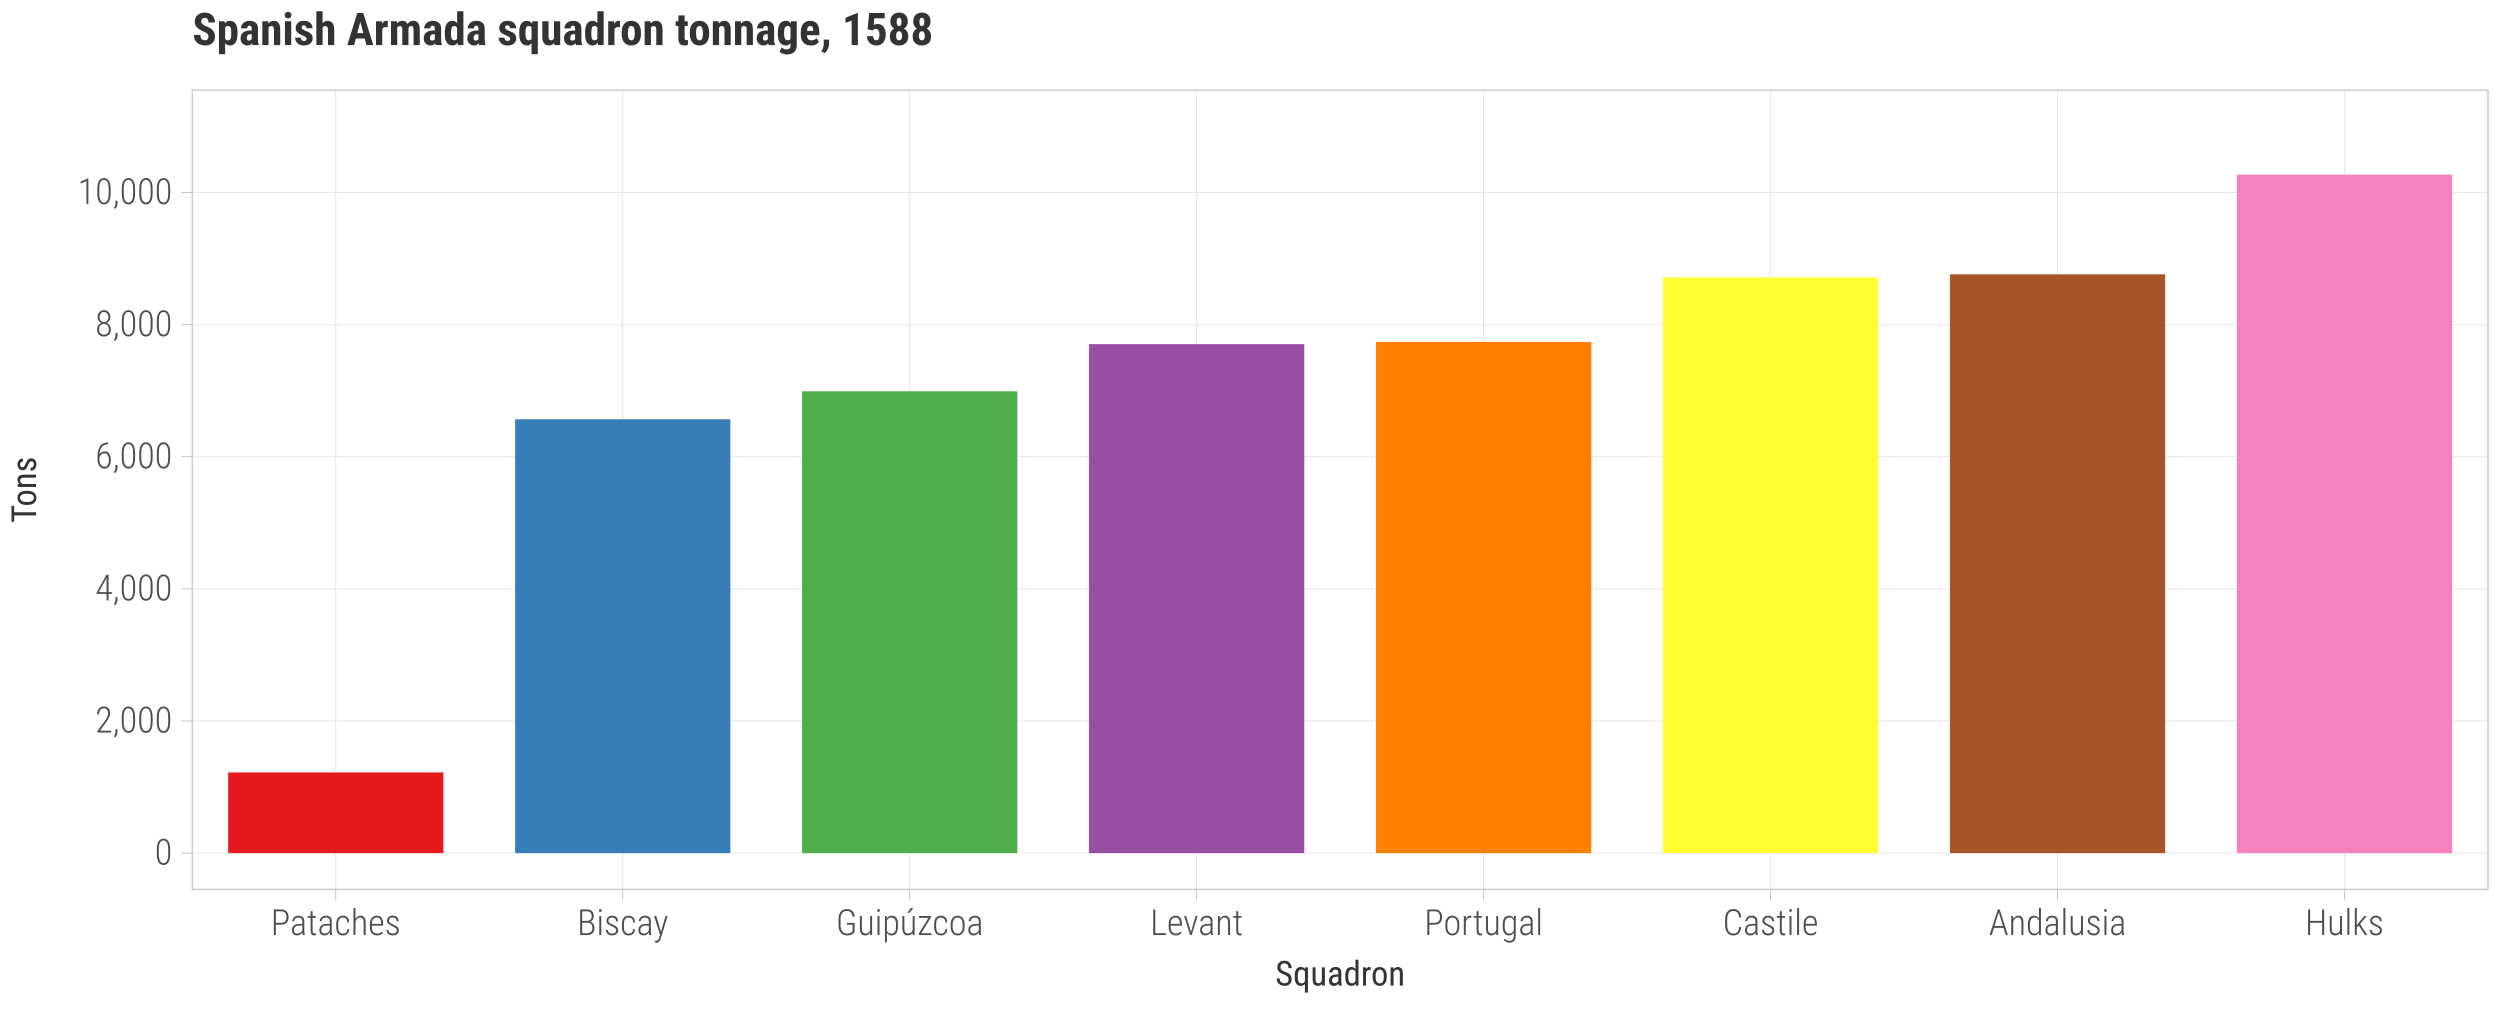
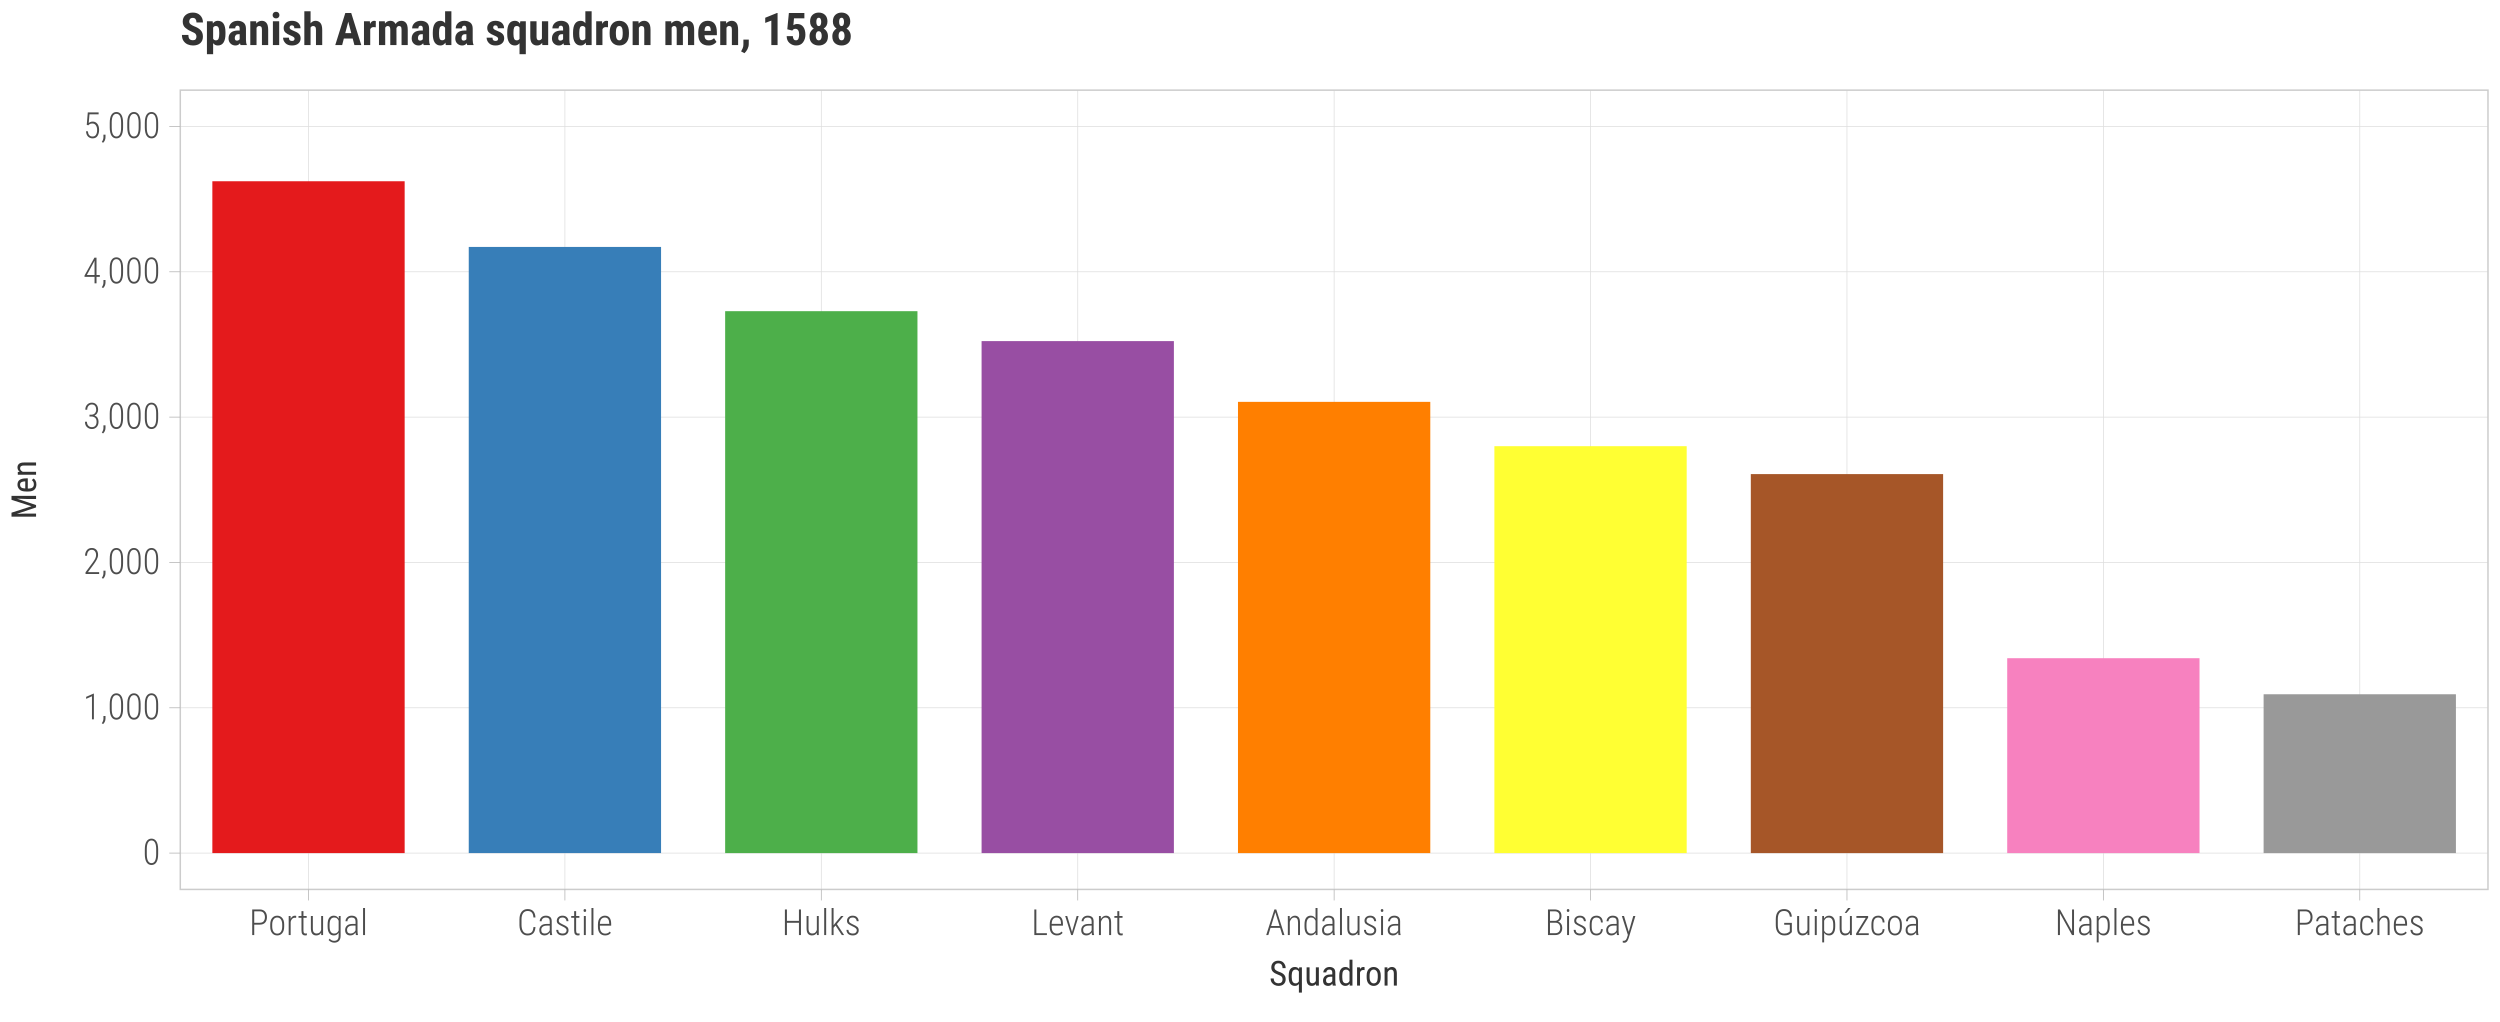
- <svg xmlns="http://www.w3.org/2000/svg" width="832" height="340" viewBox="0 0 832 340" role="img" aria-label="Spanish Armada squadron tonnage, 1588" class="gg-plot" font-family="&quot;Roboto Condensed&quot;, &quot;Arial Narrow&quot;, Arial, sans-serif" font-size="11" font-weight="300" text-rendering="optimizeLegibility" shape-rendering="geometricPrecision">
+ <svg xmlns="http://www.w3.org/2000/svg" width="832" height="340" viewBox="0 0 832 340" role="img" aria-label="Spanish Armada squadron men, 1588" class="gg-plot" font-family="&quot;Roboto Condensed&quot;, &quot;Arial Narrow&quot;, Arial, sans-serif" font-size="11" font-weight="300" text-rendering="optimizeLegibility" shape-rendering="geometricPrecision">
  <rect class="gg-paper" width="832" height="340" fill="var(--gg-paper, #ffffff)" />
-   <text class="gg-title" x="64" y="15" font-size="15" font-weight="700" fill="var(--gg-ink, #333333)">Spanish Armada squadron tonnage, 1588</text>
+   <text class="gg-title" x="60" y="15" font-size="15" font-weight="700" fill="var(--gg-ink, #333333)">Spanish Armada squadron men, 1588</text>
  <defs>
-     <clipPath id="spalette_Set1_false_light_832x340-gg-clip-0">
-       <rect width="764" height="266" />
+     <clipPath id="spalette_Set1_9_false_light_832x340-gg-clip-0">
+       <rect width="768" height="266" />
    </clipPath>
  </defs>
-   <g class="gg-panel" data-panel="0" transform="translate(64,30)">
-     <rect class="gg-panel-background" width="764" height="266" fill="var(--gg-panel, #ffffff)" />
+   <g class="gg-panel" data-panel="0" transform="translate(60,30)">
+     <rect class="gg-panel-background" width="768" height="266" fill="var(--gg-panel, #ffffff)" />
    <g class="gg-grid" stroke="var(--gg-grid, #dedede)" stroke-width="0.25" vector-effect="non-scaling-stroke">
-       <line x1="47.75" y1="0" x2="47.75" y2="266" />
-       <line x1="143.25" y1="0" x2="143.25" y2="266" />
-       <line x1="238.75" y1="0" x2="238.75" y2="266" />
-       <line x1="334.25" y1="0" x2="334.25" y2="266" />
-       <line x1="429.75" y1="0" x2="429.75" y2="266" />
-       <line x1="525.25" y1="0" x2="525.25" y2="266" />
-       <line x1="620.75" y1="0" x2="620.75" y2="266" />
-       <line x1="716.25" y1="0" x2="716.25" y2="266" />
-       <line x1="0" y1="253.91" x2="764" y2="253.91" />
-       <line x1="0" y1="209.94" x2="764" y2="209.94" />
-       <line x1="0" y1="165.98" x2="764" y2="165.98" />
-       <line x1="0" y1="122.01" x2="764" y2="122.01" />
-       <line x1="0" y1="78.04" x2="764" y2="78.04" />
-       <line x1="0" y1="34.07" x2="764" y2="34.07" />
+       <line x1="42.67" y1="0" x2="42.67" y2="266" />
+       <line x1="128" y1="0" x2="128" y2="266" />
+       <line x1="213.33" y1="0" x2="213.33" y2="266" />
+       <line x1="298.67" y1="0" x2="298.67" y2="266" />
+       <line x1="384" y1="0" x2="384" y2="266" />
+       <line x1="469.33" y1="0" x2="469.33" y2="266" />
+       <line x1="554.67" y1="0" x2="554.67" y2="266" />
+       <line x1="640" y1="0" x2="640" y2="266" />
+       <line x1="725.33" y1="0" x2="725.33" y2="266" />
+       <line x1="0" y1="253.91" x2="768" y2="253.91" />
+       <line x1="0" y1="205.55" x2="768" y2="205.55" />
+       <line x1="0" y1="157.18" x2="768" y2="157.18" />
+       <line x1="0" y1="108.82" x2="768" y2="108.82" />
+       <line x1="0" y1="60.45" x2="768" y2="60.45" />
+       <line x1="0" y1="12.09" x2="768" y2="12.09" />
    </g>
-     <g class="gg-marks" clip-path="url(#spalette_Set1_false_light_832x340-gg-clip-0)">
+     <g class="gg-marks" clip-path="url(#spalette_Set1_9_false_light_832x340-gg-clip-0)">
      <g class="gg-batch gg-rects" data-layer="0">
-         <rect x="11.94" y="227.07" width="71.63" height="26.84" fill="#e41a1c" />
-         <rect x="107.44" y="109.54" width="71.63" height="144.37" fill="#377eb8" />
-         <rect x="202.94" y="100.22" width="71.63" height="153.69" fill="#4daf4a" />
-         <rect x="298.44" y="84.53" width="71.63" height="169.38" fill="#984ea3" />
-         <rect x="393.94" y="83.82" width="71.63" height="170.09" fill="#ff7f00" />
-         <rect x="489.44" y="62.35" width="71.63" height="191.56" fill="#ffff33" />
-         <rect x="584.94" y="61.29" width="71.63" height="192.62" fill="#a65628" />
-         <rect x="680.44" y="28.12" width="71.63" height="225.79" fill="#f781bf" />
+         <rect x="10.67" y="30.32" width="64" height="223.59" fill="#e41a1c" />
+         <rect x="96" y="52.18" width="64" height="201.72" fill="#377eb8" />
+         <rect x="181.33" y="73.56" width="64" height="180.35" fill="#4daf4a" />
+         <rect x="266.67" y="83.52" width="64" height="170.39" fill="#984ea3" />
+         <rect x="352" y="103.74" width="64" height="150.17" fill="#ff7f00" />
+         <rect x="437.33" y="118.49" width="64" height="135.42" fill="#ffff33" />
+         <rect x="522.67" y="127.78" width="64" height="126.13" fill="#a65628" />
+         <rect x="608" y="189.05" width="64" height="64.86" fill="#f781bf" />
+         <rect x="693.33" y="201.05" width="64" height="52.86" fill="#999999" />
      </g>
    </g>
-     <rect class="gg-panel-border" width="764" height="266" fill="none" stroke="var(--gg-panelBorder, #cccccc)" stroke-width="0.5" vector-effect="non-scaling-stroke" />
+     <rect class="gg-panel-border" width="768" height="266" fill="none" stroke="var(--gg-panelBorder, #cccccc)" stroke-width="0.5" vector-effect="non-scaling-stroke" />
  </g>
-   <g class="gg-axis gg-axis-x" transform="translate(64,296)">
-     <g class="gg-tick" transform="translate(47.75,0)">
+   <g class="gg-axis gg-axis-x" transform="translate(60,296)">
+     <g class="gg-tick" transform="translate(42.67,0)">
+       <line y2="3.67" stroke="var(--gg-tickColor, #b3b3b3)" stroke-width="0.25" vector-effect="non-scaling-stroke" />
+       <text y="6.67" dy="0.71em" text-anchor="middle" fill="var(--gg-axisText, #4d4d4d)" font-size="12" font-weight="300">Portugal</text>
+     </g>
+     <g class="gg-tick" transform="translate(128,0)">
+       <line y2="3.67" stroke="var(--gg-tickColor, #b3b3b3)" stroke-width="0.25" vector-effect="non-scaling-stroke" />
+       <text y="6.67" dy="0.71em" text-anchor="middle" fill="var(--gg-axisText, #4d4d4d)" font-size="12" font-weight="300">Castile</text>
+     </g>
+     <g class="gg-tick" transform="translate(213.33,0)">
+       <line y2="3.67" stroke="var(--gg-tickColor, #b3b3b3)" stroke-width="0.25" vector-effect="non-scaling-stroke" />
+       <text y="6.67" dy="0.71em" text-anchor="middle" fill="var(--gg-axisText, #4d4d4d)" font-size="12" font-weight="300">Hulks</text>
+     </g>
+     <g class="gg-tick" transform="translate(298.67,0)">
+       <line y2="3.67" stroke="var(--gg-tickColor, #b3b3b3)" stroke-width="0.25" vector-effect="non-scaling-stroke" />
+       <text y="6.67" dy="0.71em" text-anchor="middle" fill="var(--gg-axisText, #4d4d4d)" font-size="12" font-weight="300">Levant</text>
+     </g>
+     <g class="gg-tick" transform="translate(384,0)">
+       <line y2="3.67" stroke="var(--gg-tickColor, #b3b3b3)" stroke-width="0.25" vector-effect="non-scaling-stroke" />
+       <text y="6.67" dy="0.71em" text-anchor="middle" fill="var(--gg-axisText, #4d4d4d)" font-size="12" font-weight="300">Andalusia</text>
+     </g>
+     <g class="gg-tick" transform="translate(469.33,0)">
+       <line y2="3.67" stroke="var(--gg-tickColor, #b3b3b3)" stroke-width="0.25" vector-effect="non-scaling-stroke" />
+       <text y="6.67" dy="0.71em" text-anchor="middle" fill="var(--gg-axisText, #4d4d4d)" font-size="12" font-weight="300">Biscay</text>
+     </g>
+     <g class="gg-tick" transform="translate(554.67,0)">
+       <line y2="3.67" stroke="var(--gg-tickColor, #b3b3b3)" stroke-width="0.25" vector-effect="non-scaling-stroke" />
+       <text y="6.67" dy="0.71em" text-anchor="middle" fill="var(--gg-axisText, #4d4d4d)" font-size="12" font-weight="300">Guipúzcoa</text>
+     </g>
+     <g class="gg-tick" transform="translate(640,0)">
+       <line y2="3.67" stroke="var(--gg-tickColor, #b3b3b3)" stroke-width="0.25" vector-effect="non-scaling-stroke" />
+       <text y="6.67" dy="0.71em" text-anchor="middle" fill="var(--gg-axisText, #4d4d4d)" font-size="12" font-weight="300">Naples</text>
+     </g>
+     <g class="gg-tick" transform="translate(725.33,0)">
      <line y2="3.67" stroke="var(--gg-tickColor, #b3b3b3)" stroke-width="0.25" vector-effect="non-scaling-stroke" />
      <text y="6.67" dy="0.71em" text-anchor="middle" fill="var(--gg-axisText, #4d4d4d)" font-size="12" font-weight="300">Pataches</text>
    </g>
-     <g class="gg-tick" transform="translate(143.25,0)">
-       <line y2="3.67" stroke="var(--gg-tickColor, #b3b3b3)" stroke-width="0.25" vector-effect="non-scaling-stroke" />
-       <text y="6.67" dy="0.71em" text-anchor="middle" fill="var(--gg-axisText, #4d4d4d)" font-size="12" font-weight="300">Biscay</text>
-     </g>
-     <g class="gg-tick" transform="translate(238.75,0)">
-       <line y2="3.67" stroke="var(--gg-tickColor, #b3b3b3)" stroke-width="0.25" vector-effect="non-scaling-stroke" />
-       <text y="6.67" dy="0.71em" text-anchor="middle" fill="var(--gg-axisText, #4d4d4d)" font-size="12" font-weight="300">Guipúzcoa</text>
-     </g>
-     <g class="gg-tick" transform="translate(334.25,0)">
-       <line y2="3.67" stroke="var(--gg-tickColor, #b3b3b3)" stroke-width="0.25" vector-effect="non-scaling-stroke" />
-       <text y="6.67" dy="0.71em" text-anchor="middle" fill="var(--gg-axisText, #4d4d4d)" font-size="12" font-weight="300">Levant</text>
-     </g>
-     <g class="gg-tick" transform="translate(429.75,0)">
-       <line y2="3.67" stroke="var(--gg-tickColor, #b3b3b3)" stroke-width="0.25" vector-effect="non-scaling-stroke" />
-       <text y="6.67" dy="0.71em" text-anchor="middle" fill="var(--gg-axisText, #4d4d4d)" font-size="12" font-weight="300">Portugal</text>
-     </g>
-     <g class="gg-tick" transform="translate(525.25,0)">
-       <line y2="3.67" stroke="var(--gg-tickColor, #b3b3b3)" stroke-width="0.25" vector-effect="non-scaling-stroke" />
-       <text y="6.67" dy="0.71em" text-anchor="middle" fill="var(--gg-axisText, #4d4d4d)" font-size="12" font-weight="300">Castile</text>
-     </g>
-     <g class="gg-tick" transform="translate(620.75,0)">
-       <line y2="3.67" stroke="var(--gg-tickColor, #b3b3b3)" stroke-width="0.25" vector-effect="non-scaling-stroke" />
-       <text y="6.67" dy="0.71em" text-anchor="middle" fill="var(--gg-axisText, #4d4d4d)" font-size="12" font-weight="300">Andalusia</text>
-     </g>
-     <g class="gg-tick" transform="translate(716.25,0)">
-       <line y2="3.67" stroke="var(--gg-tickColor, #b3b3b3)" stroke-width="0.25" vector-effect="non-scaling-stroke" />
-       <text y="6.67" dy="0.71em" text-anchor="middle" fill="var(--gg-axisText, #4d4d4d)" font-size="12" font-weight="300">Hulks</text>
-     </g>
  </g>
-   <g class="gg-axis gg-axis-y" transform="translate(64,30)">
+   <g class="gg-axis gg-axis-y" transform="translate(60,30)">
    <g class="gg-tick" transform="translate(0,253.91)">
      <line x2="-3.67" stroke="var(--gg-tickColor, #b3b3b3)" stroke-width="0.25" vector-effect="non-scaling-stroke" />
      <text x="-6.67" dy="0.32em" text-anchor="end" fill="var(--gg-axisText, #4d4d4d)" font-size="12" font-weight="300">0</text>
    </g>
-     <g class="gg-tick" transform="translate(0,209.94)">
+     <g class="gg-tick" transform="translate(0,205.55)">
+       <line x2="-3.67" stroke="var(--gg-tickColor, #b3b3b3)" stroke-width="0.25" vector-effect="non-scaling-stroke" />
+       <text x="-6.67" dy="0.32em" text-anchor="end" fill="var(--gg-axisText, #4d4d4d)" font-size="12" font-weight="300">1,000</text>
+     </g>
+     <g class="gg-tick" transform="translate(0,157.18)">
      <line x2="-3.67" stroke="var(--gg-tickColor, #b3b3b3)" stroke-width="0.25" vector-effect="non-scaling-stroke" />
      <text x="-6.67" dy="0.32em" text-anchor="end" fill="var(--gg-axisText, #4d4d4d)" font-size="12" font-weight="300">2,000</text>
    </g>
-     <g class="gg-tick" transform="translate(0,165.98)">
+     <g class="gg-tick" transform="translate(0,108.82)">
+       <line x2="-3.67" stroke="var(--gg-tickColor, #b3b3b3)" stroke-width="0.25" vector-effect="non-scaling-stroke" />
+       <text x="-6.67" dy="0.32em" text-anchor="end" fill="var(--gg-axisText, #4d4d4d)" font-size="12" font-weight="300">3,000</text>
+     </g>
+     <g class="gg-tick" transform="translate(0,60.45)">
      <line x2="-3.67" stroke="var(--gg-tickColor, #b3b3b3)" stroke-width="0.25" vector-effect="non-scaling-stroke" />
      <text x="-6.67" dy="0.32em" text-anchor="end" fill="var(--gg-axisText, #4d4d4d)" font-size="12" font-weight="300">4,000</text>
    </g>
-     <g class="gg-tick" transform="translate(0,122.01)">
+     <g class="gg-tick" transform="translate(0,12.09)">
      <line x2="-3.67" stroke="var(--gg-tickColor, #b3b3b3)" stroke-width="0.25" vector-effect="non-scaling-stroke" />
-       <text x="-6.67" dy="0.32em" text-anchor="end" fill="var(--gg-axisText, #4d4d4d)" font-size="12" font-weight="300">6,000</text>
-     </g>
-     <g class="gg-tick" transform="translate(0,78.04)">
-       <line x2="-3.67" stroke="var(--gg-tickColor, #b3b3b3)" stroke-width="0.25" vector-effect="non-scaling-stroke" />
-       <text x="-6.67" dy="0.32em" text-anchor="end" fill="var(--gg-axisText, #4d4d4d)" font-size="12" font-weight="300">8,000</text>
-     </g>
-     <g class="gg-tick" transform="translate(0,34.07)">
-       <line x2="-3.67" stroke="var(--gg-tickColor, #b3b3b3)" stroke-width="0.25" vector-effect="non-scaling-stroke" />
-       <text x="-6.67" dy="0.32em" text-anchor="end" fill="var(--gg-axisText, #4d4d4d)" font-size="12" font-weight="300">10,000</text>
+       <text x="-6.67" dy="0.32em" text-anchor="end" fill="var(--gg-axisText, #4d4d4d)" font-size="12" font-weight="300">5,000</text>
    </g>
  </g>
-   <text class="gg-axis-title" x="446" y="328" text-anchor="middle" fill="var(--gg-ink, #333333)" font-size="11.5" font-weight="400">Squadron</text>
-   <text class="gg-axis-title" transform="translate(12,163) rotate(-90)" text-anchor="middle" fill="var(--gg-ink, #333333)" font-size="11.5" font-weight="400">Tons</text>
+   <text class="gg-axis-title" x="444" y="328" text-anchor="middle" fill="var(--gg-ink, #333333)" font-size="11.5" font-weight="400">Squadron</text>
+   <text class="gg-axis-title" transform="translate(12,163) rotate(-90)" text-anchor="middle" fill="var(--gg-ink, #333333)" font-size="11.5" font-weight="400">Men</text>
</svg>
